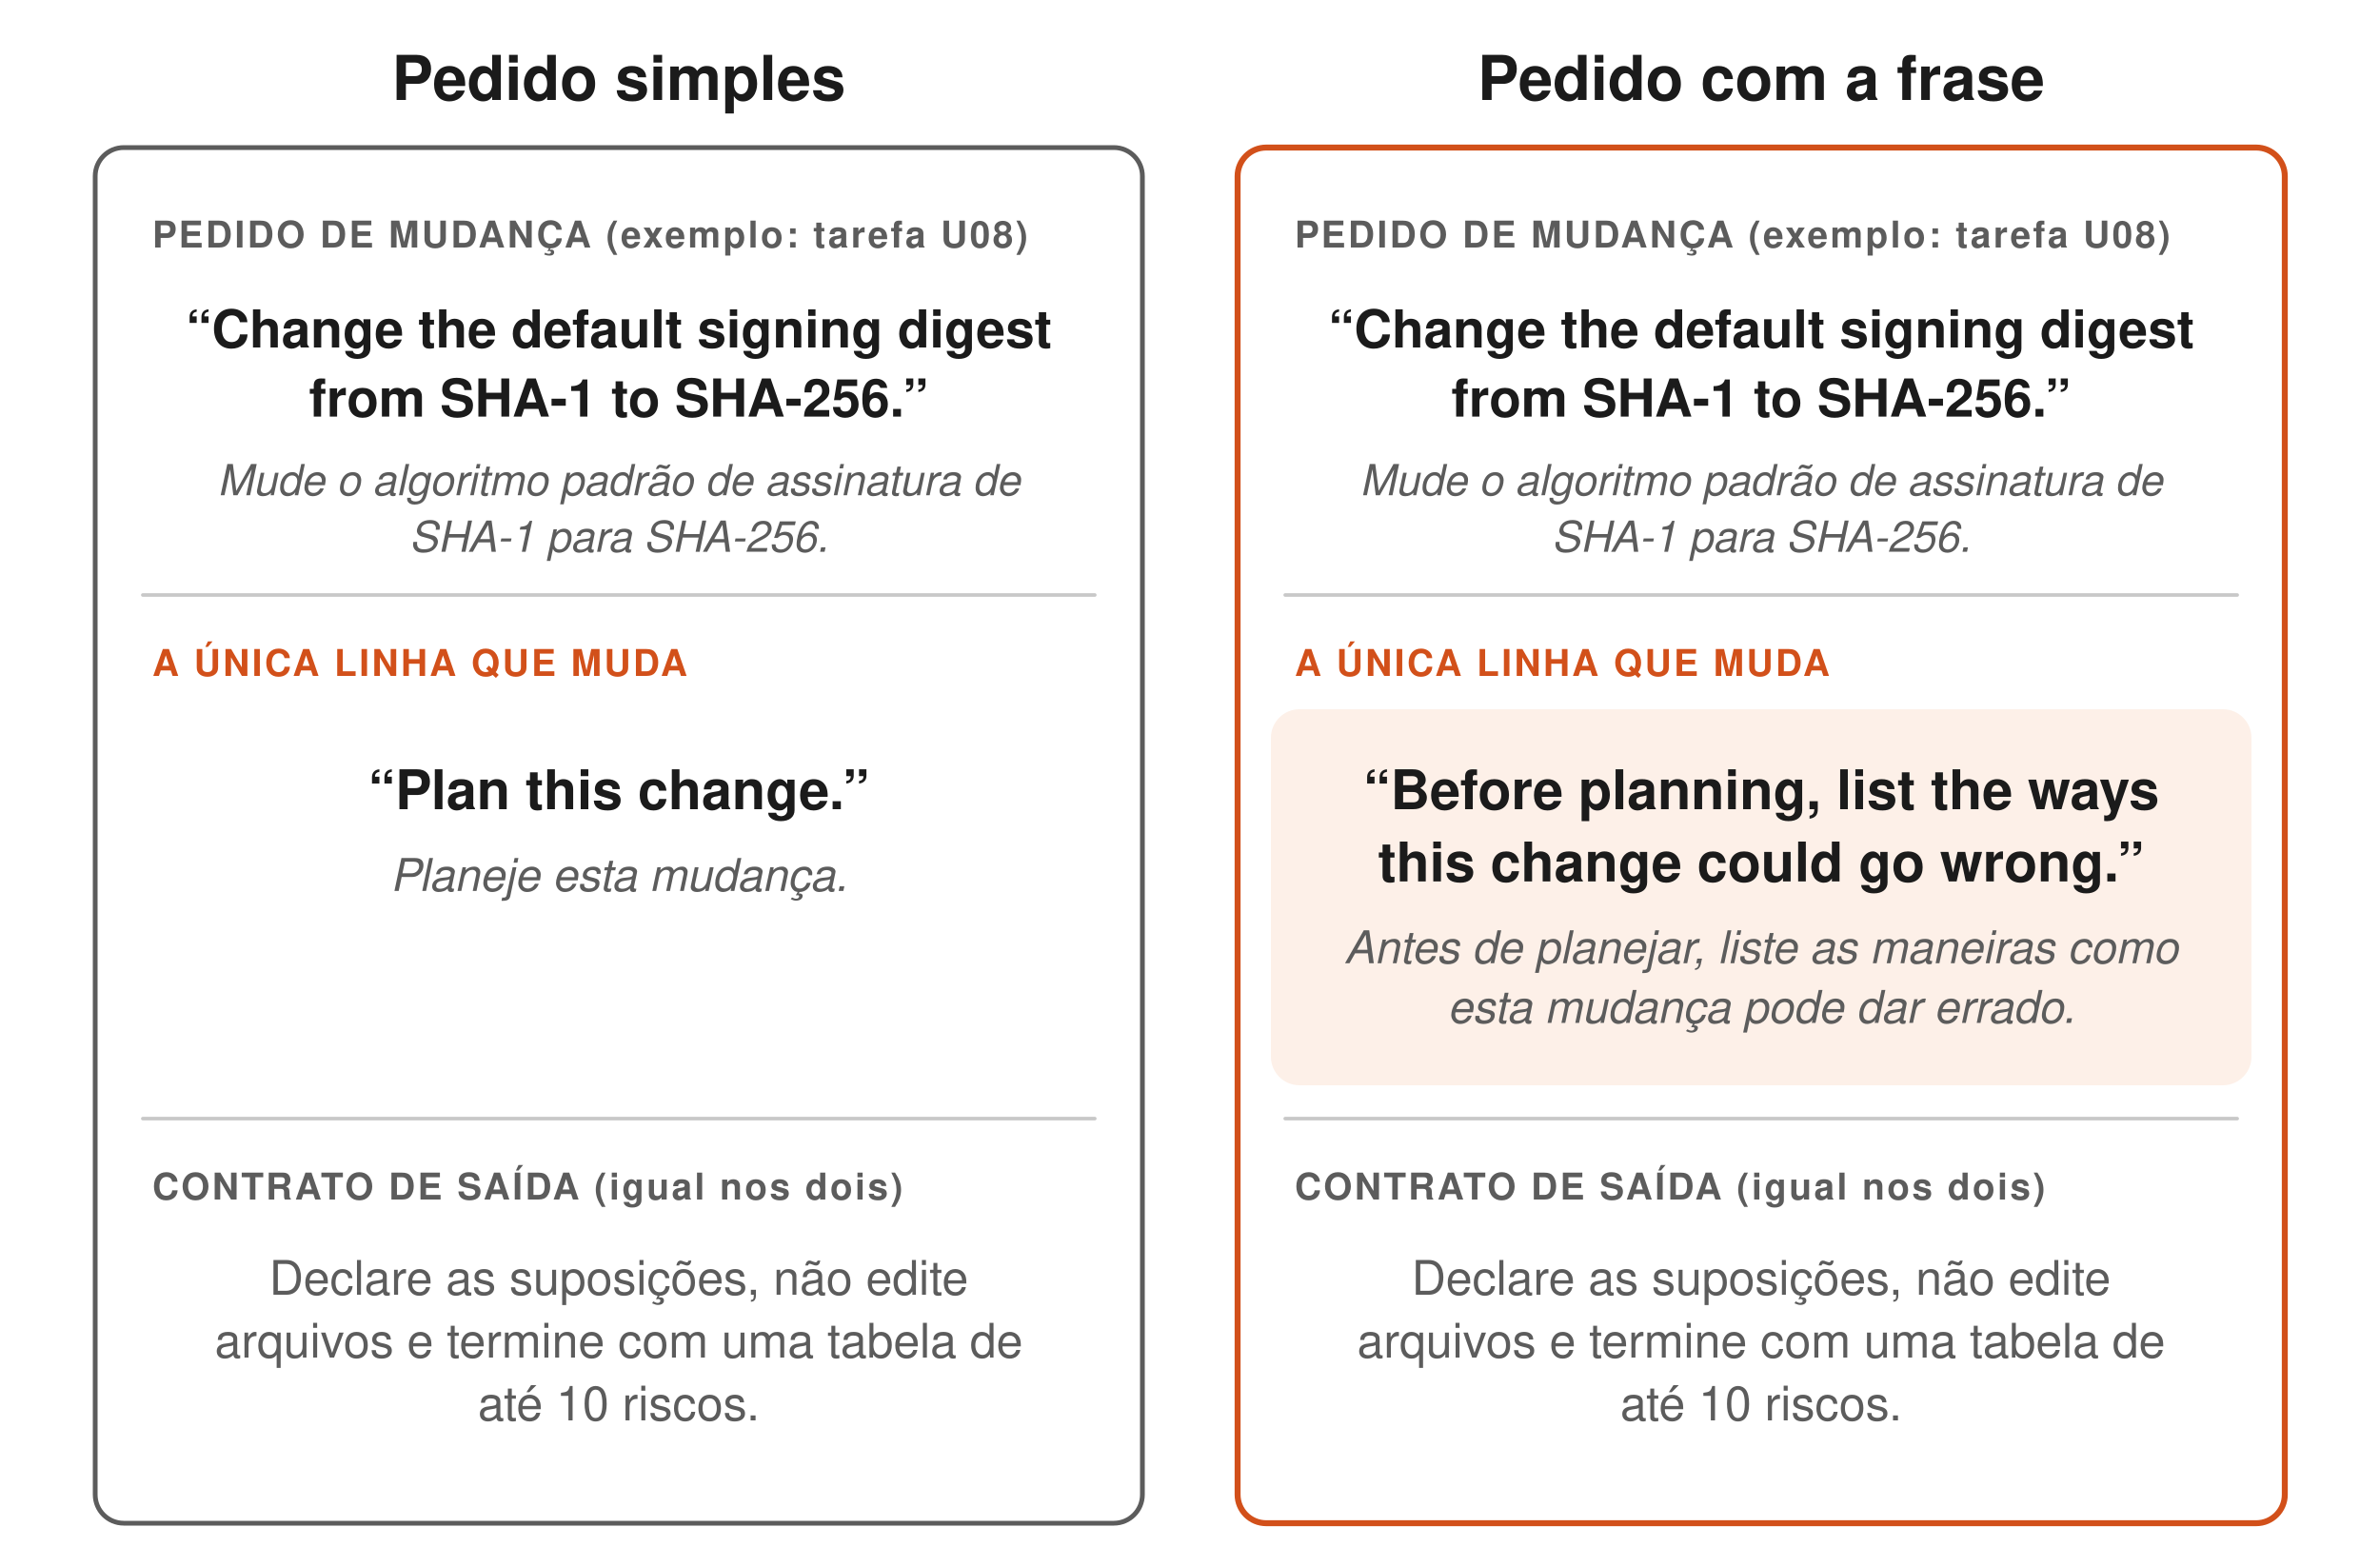
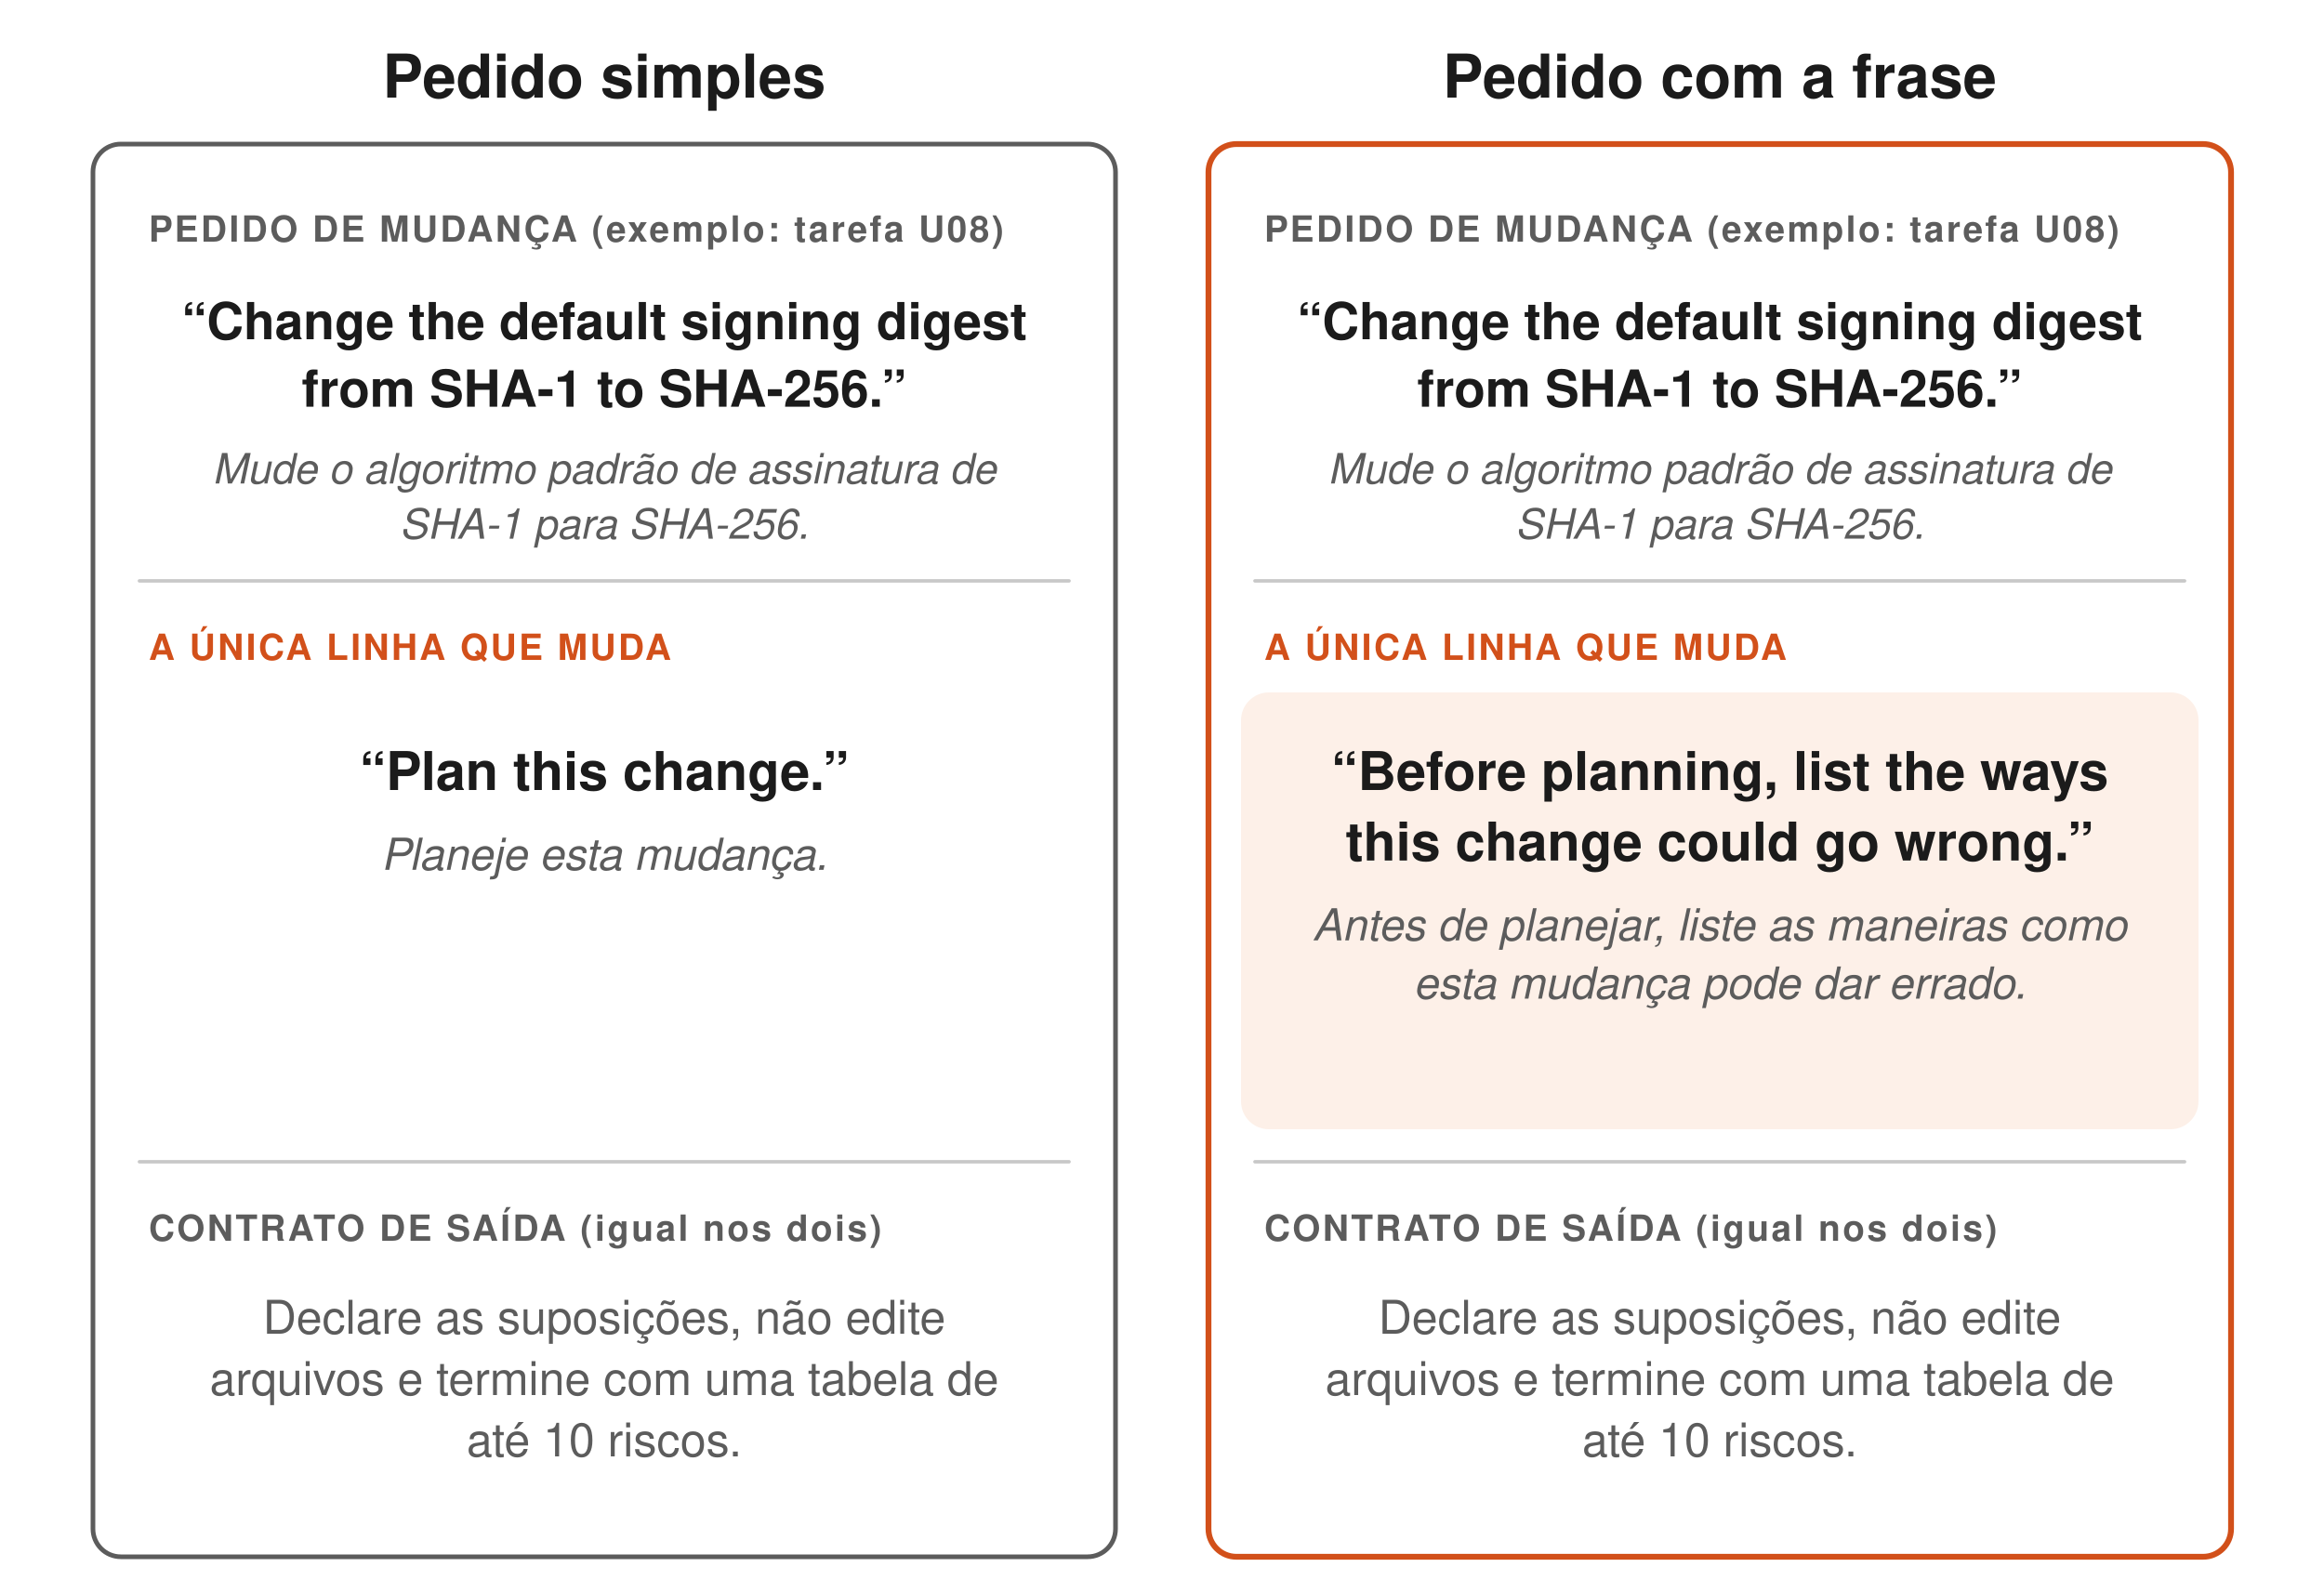
- <svg xmlns="http://www.w3.org/2000/svg" viewBox="0 0 1000 650" width="1000" height="650">
+ <svg xmlns="http://www.w3.org/2000/svg" viewBox="0 0 1000 680" width="1000" height="680">
  <text x="260" y="42" font-family="Helvetica Neue, Helvetica, Arial, sans-serif" font-size="26" font-weight="700" fill="#1b1b1b" text-anchor="middle">Pedido simples</text>
-   <rect x="40" y="62" width="440" height="578" rx="12" fill="none" stroke="#5c5c5c" stroke-width="2" />
+   <rect x="40" y="62" width="440" height="608" rx="12" fill="none" stroke="#5c5c5c" stroke-width="2" />
  <text x="64" y="104" font-family="Helvetica Neue, Helvetica, Arial, sans-serif" font-size="15.5" font-weight="600" fill="#5c5c5c" text-anchor="start" letter-spacing="1">PEDIDO DE MUDANÇA (exemplo: tarefa U08)</text>
  <line x1="60" y1="250" x2="460" y2="250" stroke="#c8c8c8" stroke-width="1.5" stroke-linecap="round" />
  <text x="64" y="284" font-family="Helvetica Neue, Helvetica, Arial, sans-serif" font-size="15.5" font-weight="600" fill="#d2501a" text-anchor="start" letter-spacing="1">A ÚNICA LINHA QUE MUDA</text>
-   <line x1="60" y1="470" x2="460" y2="470" stroke="#c8c8c8" stroke-width="1.5" stroke-linecap="round" />
-   <text x="64" y="504" font-family="Helvetica Neue, Helvetica, Arial, sans-serif" font-size="15.5" font-weight="600" fill="#5c5c5c" text-anchor="start" letter-spacing="1">CONTRATO DE SAÍDA (igual nos dois)</text>
+   <line x1="60" y1="500" x2="460" y2="500" stroke="#c8c8c8" stroke-width="1.5" stroke-linecap="round" />
+   <text x="64" y="534" font-family="Helvetica Neue, Helvetica, Arial, sans-serif" font-size="15.5" font-weight="600" fill="#5c5c5c" text-anchor="start" letter-spacing="1">CONTRATO DE SAÍDA (igual nos dois)</text>
  <text x="260" y="146" font-family="Helvetica Neue, Helvetica, Arial, sans-serif" font-size="22" font-weight="700" fill="#1b1b1b" text-anchor="middle">“Change the default signing digest</text>
  <text x="260" y="175.04" font-family="Helvetica Neue, Helvetica, Arial, sans-serif" font-size="22" font-weight="700" fill="#1b1b1b" text-anchor="middle">from SHA-1 to SHA-256.”</text>
  <text x="260" y="208.08" font-family="Helvetica Neue, Helvetica, Arial, sans-serif" font-size="18" font-weight="400" fill="#5c5c5c" text-anchor="middle" font-style="italic">Mude o algoritmo padrão de assinatura de</text>
  <text x="260" y="231.84" font-family="Helvetica Neue, Helvetica, Arial, sans-serif" font-size="18" font-weight="400" fill="#5c5c5c" text-anchor="middle" font-style="italic">SHA-1 para SHA-256.</text>
  <text x="260" y="340" font-family="Helvetica Neue, Helvetica, Arial, sans-serif" font-size="23" font-weight="700" fill="#1b1b1b" text-anchor="middle">“Plan this change.”</text>
  <text x="260" y="374.36" font-family="Helvetica Neue, Helvetica, Arial, sans-serif" font-size="19" font-weight="400" fill="#5c5c5c" text-anchor="middle" font-style="italic">Planeje esta mudança.</text>
-   <text x="260" y="544" font-family="Helvetica Neue, Helvetica, Arial, sans-serif" font-size="20" font-weight="400" fill="#5c5c5c" text-anchor="middle">Declare as suposições, não edite</text>
-   <text x="260" y="570.4" font-family="Helvetica Neue, Helvetica, Arial, sans-serif" font-size="20" font-weight="400" fill="#5c5c5c" text-anchor="middle">arquivos e termine com uma tabela de</text>
-   <text x="260" y="596.8" font-family="Helvetica Neue, Helvetica, Arial, sans-serif" font-size="20" font-weight="400" fill="#5c5c5c" text-anchor="middle">até 10 riscos.</text>
+   <text x="260" y="574" font-family="Helvetica Neue, Helvetica, Arial, sans-serif" font-size="20" font-weight="400" fill="#5c5c5c" text-anchor="middle">Declare as suposições, não edite</text>
+   <text x="260" y="600.4" font-family="Helvetica Neue, Helvetica, Arial, sans-serif" font-size="20" font-weight="400" fill="#5c5c5c" text-anchor="middle">arquivos e termine com uma tabela de</text>
+   <text x="260" y="626.8" font-family="Helvetica Neue, Helvetica, Arial, sans-serif" font-size="20" font-weight="400" fill="#5c5c5c" text-anchor="middle">até 10 riscos.</text>
  <text x="740" y="42" font-family="Helvetica Neue, Helvetica, Arial, sans-serif" font-size="26" font-weight="700" fill="#1b1b1b" text-anchor="middle">Pedido com a frase</text>
-   <rect x="520" y="62" width="440" height="578" rx="12" fill="none" stroke="#d2501a" stroke-width="2.5" />
+   <rect x="520" y="62" width="440" height="608" rx="12" fill="none" stroke="#d2501a" stroke-width="2.5" />
  <text x="544" y="104" font-family="Helvetica Neue, Helvetica, Arial, sans-serif" font-size="15.5" font-weight="600" fill="#5c5c5c" text-anchor="start" letter-spacing="1">PEDIDO DE MUDANÇA (exemplo: tarefa U08)</text>
  <line x1="540" y1="250" x2="940" y2="250" stroke="#c8c8c8" stroke-width="1.5" stroke-linecap="round" />
  <text x="544" y="284" font-family="Helvetica Neue, Helvetica, Arial, sans-serif" font-size="15.5" font-weight="600" fill="#d2501a" text-anchor="start" letter-spacing="1">A ÚNICA LINHA QUE MUDA</text>
-   <line x1="540" y1="470" x2="940" y2="470" stroke="#c8c8c8" stroke-width="1.5" stroke-linecap="round" />
-   <text x="544" y="504" font-family="Helvetica Neue, Helvetica, Arial, sans-serif" font-size="15.5" font-weight="600" fill="#5c5c5c" text-anchor="start" letter-spacing="1">CONTRATO DE SAÍDA (igual nos dois)</text>
+   <line x1="540" y1="500" x2="940" y2="500" stroke="#c8c8c8" stroke-width="1.5" stroke-linecap="round" />
+   <text x="544" y="534" font-family="Helvetica Neue, Helvetica, Arial, sans-serif" font-size="15.5" font-weight="600" fill="#5c5c5c" text-anchor="start" letter-spacing="1">CONTRATO DE SAÍDA (igual nos dois)</text>
  <text x="740" y="146" font-family="Helvetica Neue, Helvetica, Arial, sans-serif" font-size="22" font-weight="700" fill="#1b1b1b" text-anchor="middle">“Change the default signing digest</text>
  <text x="740" y="175.04" font-family="Helvetica Neue, Helvetica, Arial, sans-serif" font-size="22" font-weight="700" fill="#1b1b1b" text-anchor="middle">from SHA-1 to SHA-256.”</text>
  <text x="740" y="208.08" font-family="Helvetica Neue, Helvetica, Arial, sans-serif" font-size="18" font-weight="400" fill="#5c5c5c" text-anchor="middle" font-style="italic">Mude o algoritmo padrão de assinatura de</text>
  <text x="740" y="231.84" font-family="Helvetica Neue, Helvetica, Arial, sans-serif" font-size="18" font-weight="400" fill="#5c5c5c" text-anchor="middle" font-style="italic">SHA-1 para SHA-256.</text>
-   <rect x="534" y="298" width="412" height="158" rx="12" fill="#fdf0e8" stroke="none" stroke-width="2" />
+   <rect x="534" y="298" width="412" height="188" rx="12" fill="#fdf0e8" stroke="none" stroke-width="2" />
  <text x="740" y="340" font-family="Helvetica Neue, Helvetica, Arial, sans-serif" font-size="23" font-weight="700" fill="#1b1b1b" text-anchor="middle">“Before planning, list the ways</text>
  <text x="740" y="370.36" font-family="Helvetica Neue, Helvetica, Arial, sans-serif" font-size="23" font-weight="700" fill="#1b1b1b" text-anchor="middle">this change could go wrong.”</text>
  <text x="740" y="404.72" font-family="Helvetica Neue, Helvetica, Arial, sans-serif" font-size="19" font-weight="400" fill="#5c5c5c" text-anchor="middle" font-style="italic">Antes de planejar, liste as maneiras como</text>
  <text x="740" y="429.8" font-family="Helvetica Neue, Helvetica, Arial, sans-serif" font-size="19" font-weight="400" fill="#5c5c5c" text-anchor="middle" font-style="italic">esta mudança pode dar errado.</text>
-   <text x="740" y="544" font-family="Helvetica Neue, Helvetica, Arial, sans-serif" font-size="20" font-weight="400" fill="#5c5c5c" text-anchor="middle">Declare as suposições, não edite</text>
-   <text x="740" y="570.4" font-family="Helvetica Neue, Helvetica, Arial, sans-serif" font-size="20" font-weight="400" fill="#5c5c5c" text-anchor="middle">arquivos e termine com uma tabela de</text>
-   <text x="740" y="596.8" font-family="Helvetica Neue, Helvetica, Arial, sans-serif" font-size="20" font-weight="400" fill="#5c5c5c" text-anchor="middle">até 10 riscos.</text>
+   <text x="740" y="574" font-family="Helvetica Neue, Helvetica, Arial, sans-serif" font-size="20" font-weight="400" fill="#5c5c5c" text-anchor="middle">Declare as suposições, não edite</text>
+   <text x="740" y="600.4" font-family="Helvetica Neue, Helvetica, Arial, sans-serif" font-size="20" font-weight="400" fill="#5c5c5c" text-anchor="middle">arquivos e termine com uma tabela de</text>
+   <text x="740" y="626.8" font-family="Helvetica Neue, Helvetica, Arial, sans-serif" font-size="20" font-weight="400" fill="#5c5c5c" text-anchor="middle">até 10 riscos.</text>
</svg>
